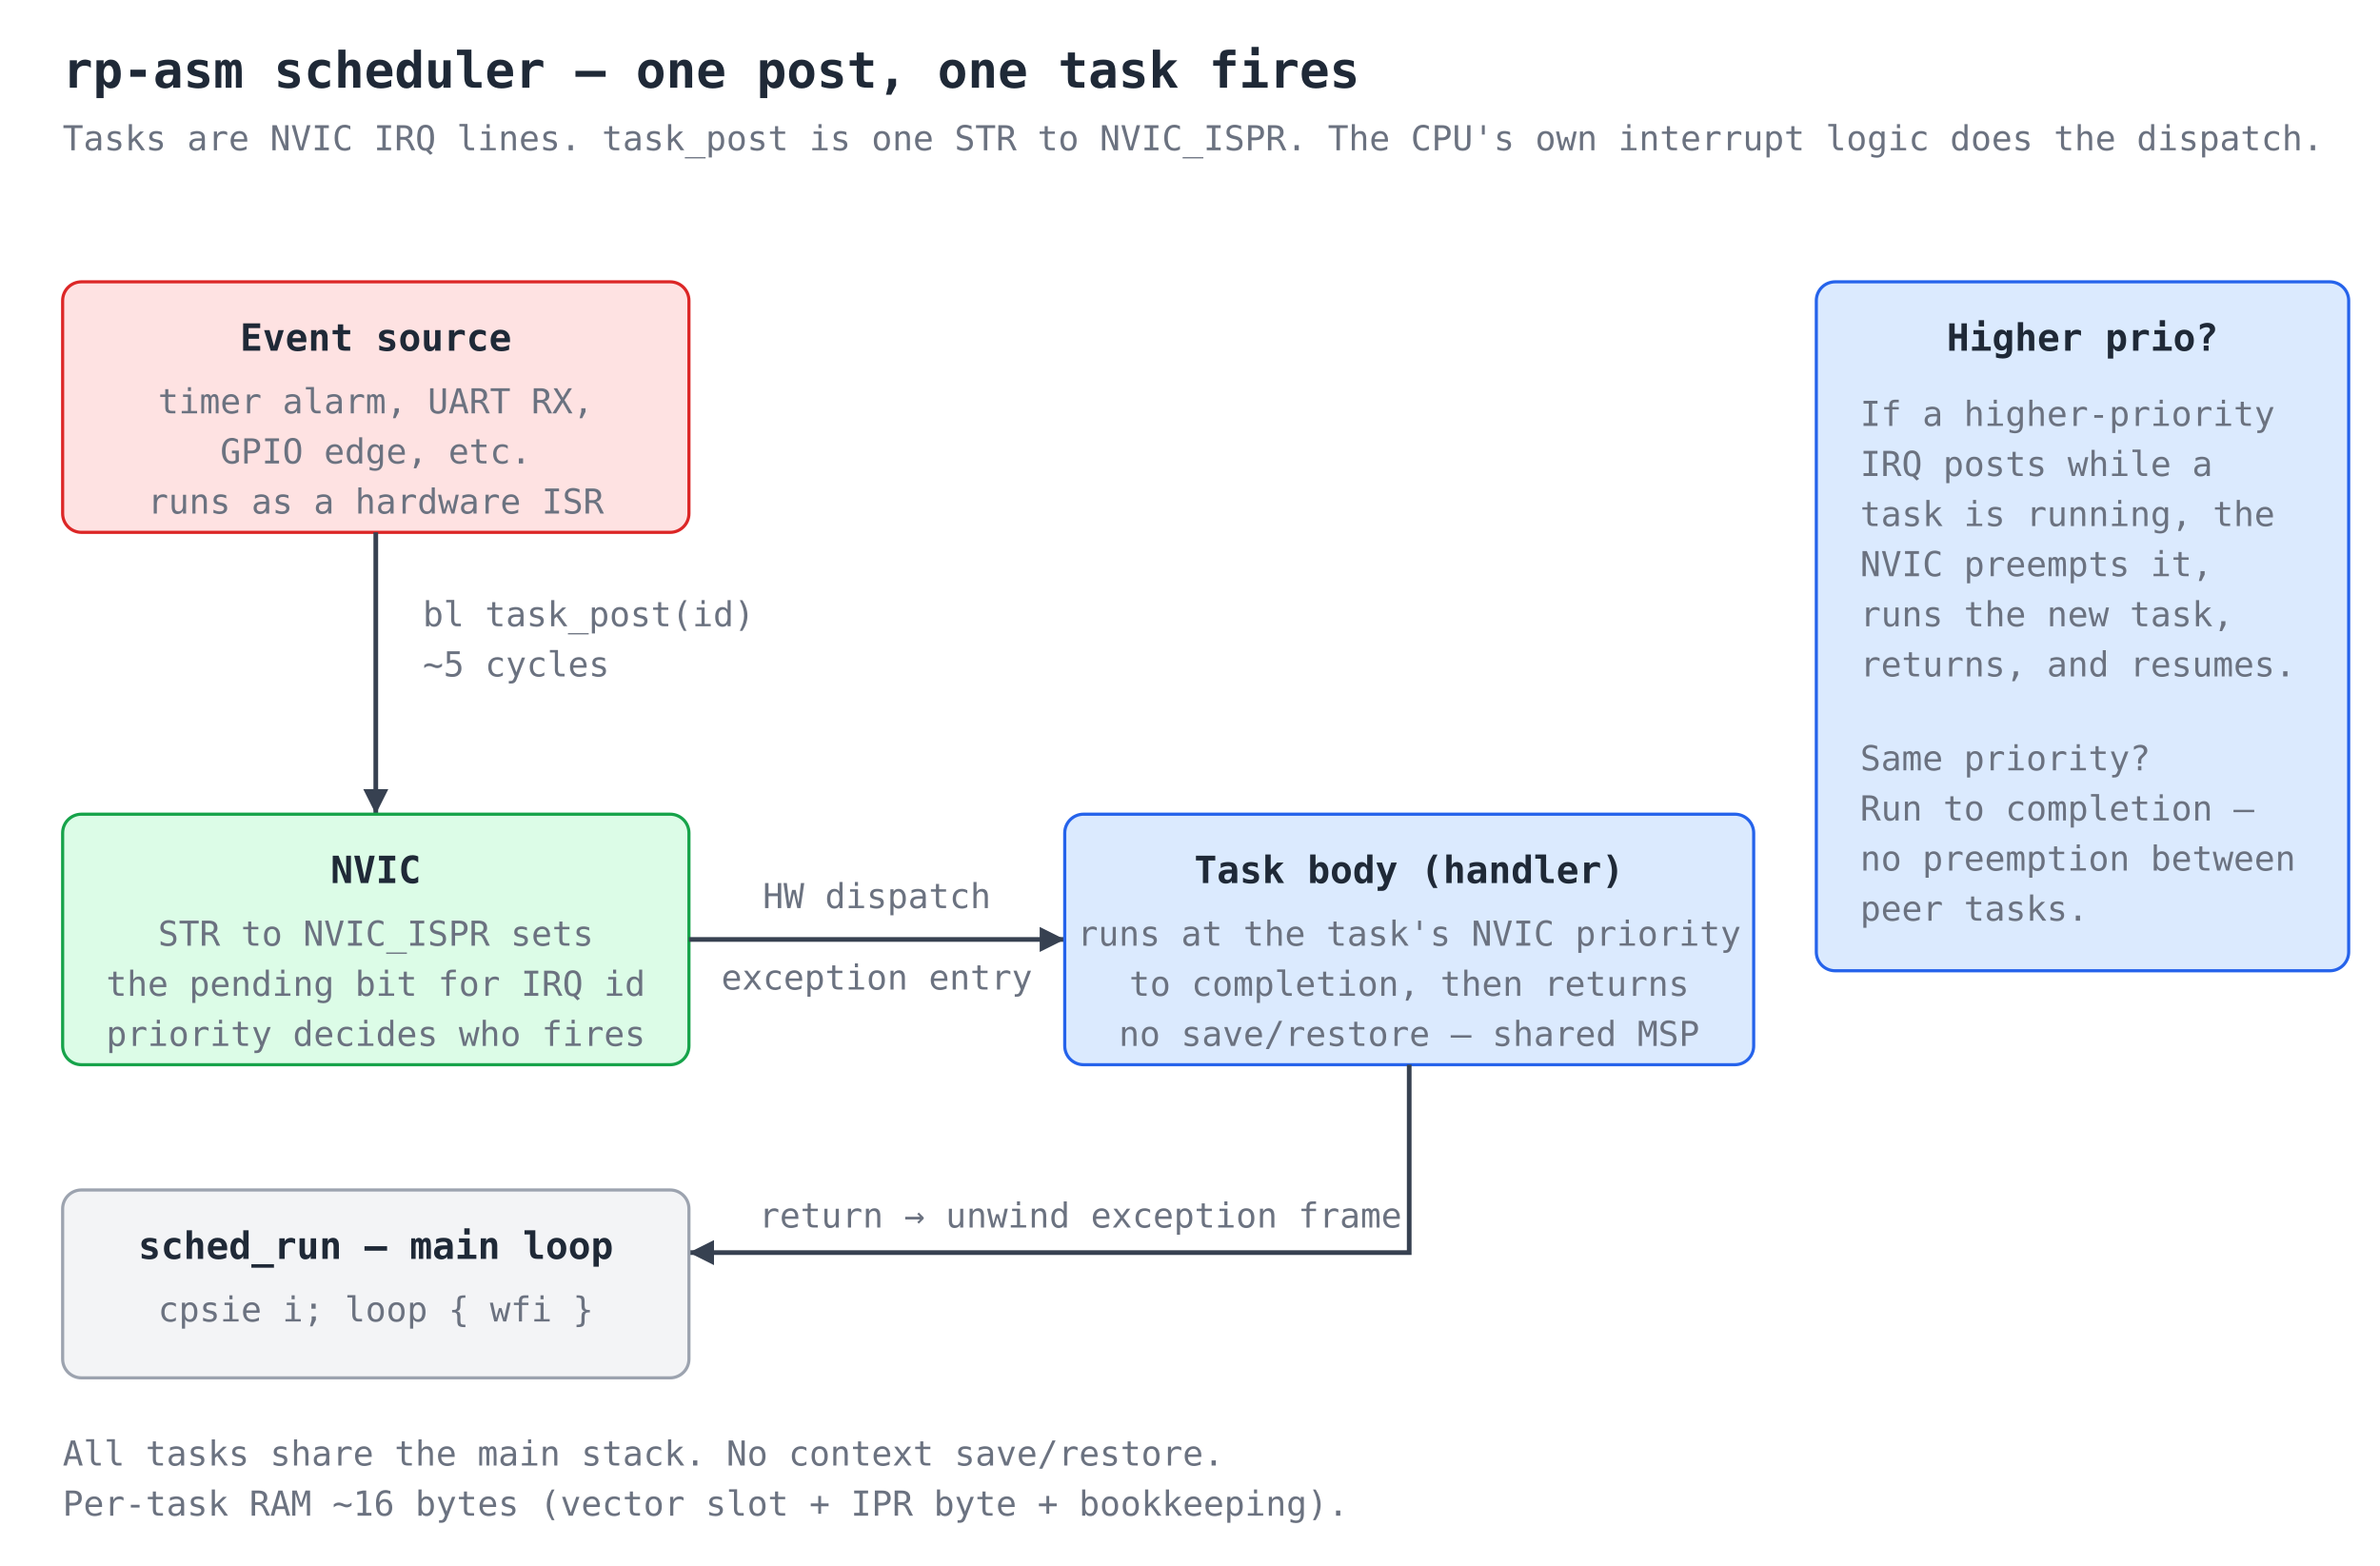
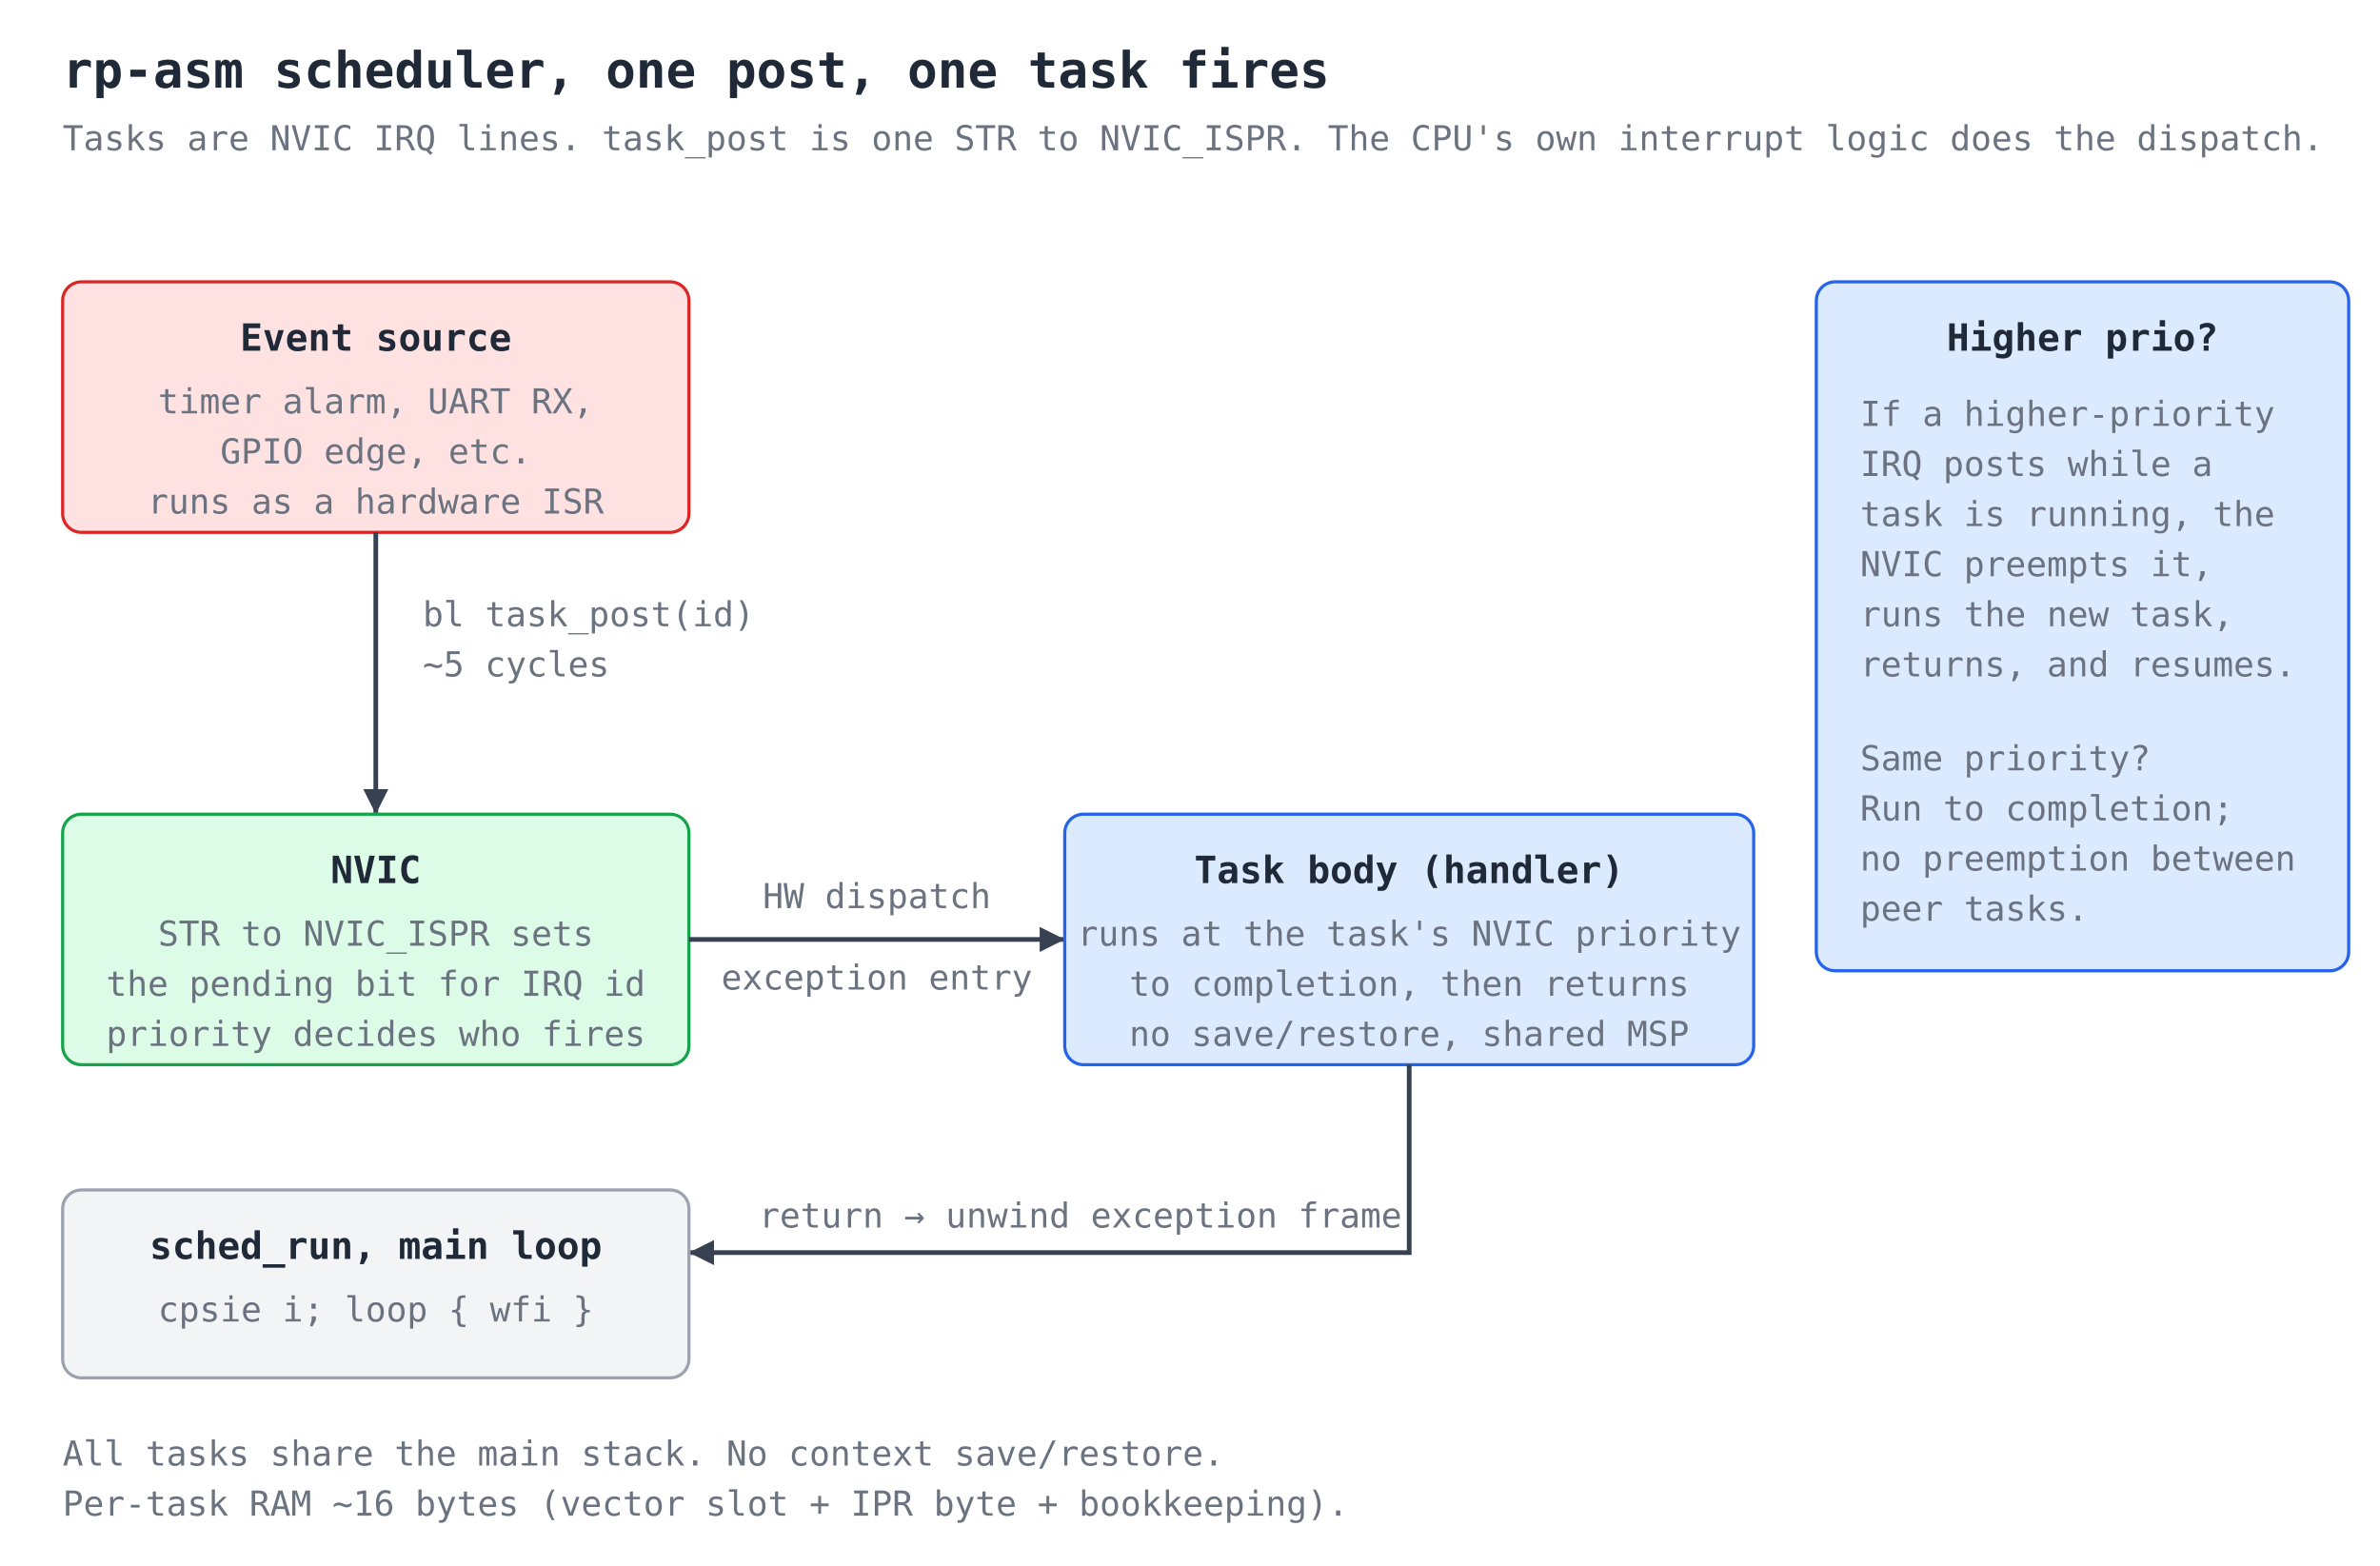
<svg xmlns="http://www.w3.org/2000/svg" viewBox="0 0 760 500" font-family="ui-monospace, Menlo, Monaco, monospace" font-size="12">
  <style>
    text { fill: #1f2937; }
    .title { font-size: 16px; font-weight: bold; }
    .note  { font-size: 11px; fill: #6b7280; }
    .label { font-weight: bold; }
    .isr   { fill: #fee2e2; stroke: #dc2626; }
    .task  { fill: #dbeafe; stroke: #2563eb; }
    .nvic  { fill: #dcfce7; stroke: #16a34a; }
    .idle  { fill: #f3f4f6; stroke: #9ca3af; }
    .arrow { stroke: #374151; stroke-width: 1.5; fill: none; }
    @media (prefers-color-scheme: dark) {
      text { fill: #e5e7eb; }
      .note { fill: #9ca3af; }
      .isr  { fill: #7f1d1d; }
      .task { fill: #1e3a8a; }
      .nvic { fill: #14532d; }
      .idle { fill: #1f2937; }
    }
  </style>
-   <text x="20" y="28" class="title">rp-asm scheduler — one post, one task fires</text>
+   <text x="20" y="28" class="title">rp-asm scheduler, one post, one task fires</text>
  <text x="20" y="48" class="note">Tasks are NVIC IRQ lines. task_post is one STR to NVIC_ISPR. The CPU's own interrupt logic does the dispatch.</text>
  <g transform="translate(20,90)">
    <rect x="0" y="0" width="200" height="80" class="isr" rx="6" />
    <text x="100" y="22" text-anchor="middle" class="label">Event source</text>
    <text x="100" y="42" text-anchor="middle" class="note">timer alarm, UART RX,</text>
    <text x="100" y="58" text-anchor="middle" class="note">GPIO edge, etc.</text>
    <text x="100" y="74" text-anchor="middle" class="note">runs as a hardware ISR</text>
  </g>
  <path d="M120,170 L120,260" class="arrow" />
  <polygon points="120,260 116,252 124,252" fill="#374151" />
  <text x="135" y="200" class="note">bl task_post(id)</text>
  <text x="135" y="216" class="note">~5 cycles</text>
  <g transform="translate(20,260)">
    <rect x="0" y="0" width="200" height="80" class="nvic" rx="6" />
    <text x="100" y="22" text-anchor="middle" class="label">NVIC</text>
    <text x="100" y="42" text-anchor="middle" class="note">STR to NVIC_ISPR sets</text>
    <text x="100" y="58" text-anchor="middle" class="note">the pending bit for IRQ id</text>
    <text x="100" y="74" text-anchor="middle" class="note">priority decides who fires</text>
  </g>
  <path d="M220,300 L340,300" class="arrow" />
  <polygon points="340,300 332,296 332,304" fill="#374151" />
  <text x="280" y="290" text-anchor="middle" class="note">HW dispatch</text>
  <text x="280" y="316" text-anchor="middle" class="note">exception entry</text>
  <g transform="translate(340,260)">
    <rect x="0" y="0" width="220" height="80" class="task" rx="6" />
    <text x="110" y="22" text-anchor="middle" class="label">Task body (handler)</text>
    <text x="110" y="42" text-anchor="middle" class="note">runs at the task's NVIC priority</text>
    <text x="110" y="58" text-anchor="middle" class="note">to completion, then returns</text>
-     <text x="110" y="74" text-anchor="middle" class="note">no save/restore — shared MSP</text>
+     <text x="110" y="74" text-anchor="middle" class="note">no save/restore, shared MSP</text>
  </g>
  <path d="M450,340 L450,400 L220,400" class="arrow" />
  <polygon points="220,400 228,396 228,404" fill="#374151" />
  <text x="345" y="392" text-anchor="middle" class="note">return → unwind exception frame</text>
  <g transform="translate(20,380)">
    <rect x="0" y="0" width="200" height="60" class="idle" rx="6" />
-     <text x="100" y="22" text-anchor="middle" class="label">sched_run — main loop</text>
+     <text x="100" y="22" text-anchor="middle" class="label">sched_run, main loop</text>
    <text x="100" y="42" text-anchor="middle" class="note">cpsie i; loop { wfi }</text>
  </g>
  <g transform="translate(580,90)">
    <rect x="0" y="0" width="170" height="220" class="task" rx="6" />
    <text x="85" y="22" text-anchor="middle" class="label">Higher prio?</text>
    <text x="14" y="46" class="note">If a higher-priority</text>
    <text x="14" y="62" class="note">IRQ posts while a</text>
    <text x="14" y="78" class="note">task is running, the</text>
    <text x="14" y="94" class="note">NVIC preempts it,</text>
    <text x="14" y="110" class="note">runs the new task,</text>
    <text x="14" y="126" class="note">returns, and resumes.</text>
    <text x="14" y="156" class="note">Same priority?</text>
-     <text x="14" y="172" class="note">Run to completion —</text>
+     <text x="14" y="172" class="note">Run to completion;</text>
    <text x="14" y="188" class="note">no preemption between</text>
    <text x="14" y="204" class="note">peer tasks.</text>
  </g>
  <text x="20" y="468" class="note">All tasks share the main stack. No context save/restore.</text>
  <text x="20" y="484" class="note">Per-task RAM ~16 bytes (vector slot + IPR byte + bookkeeping).</text>
</svg>
